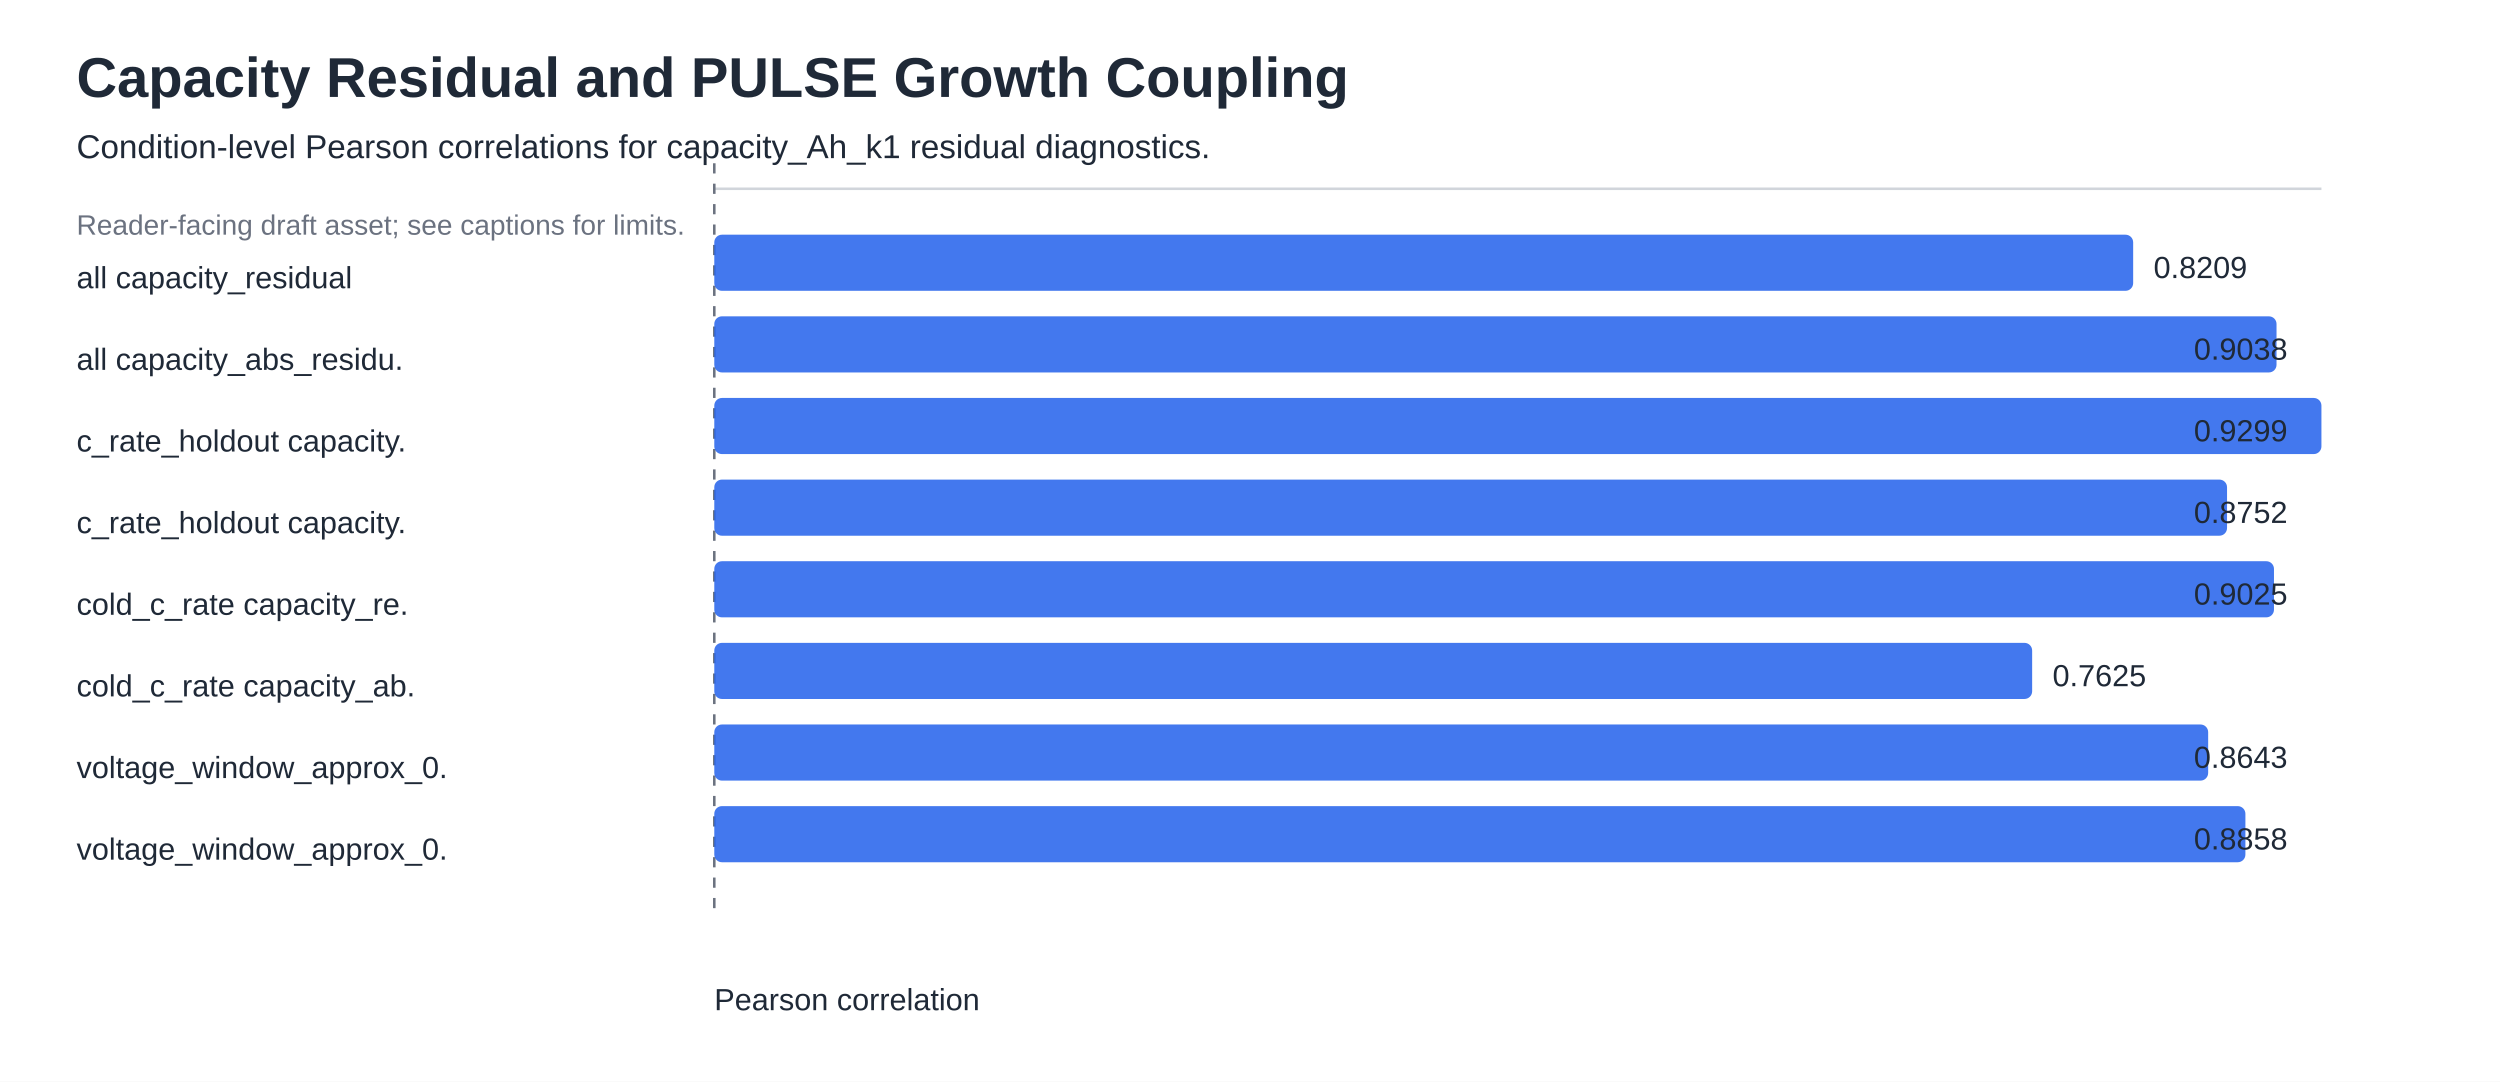
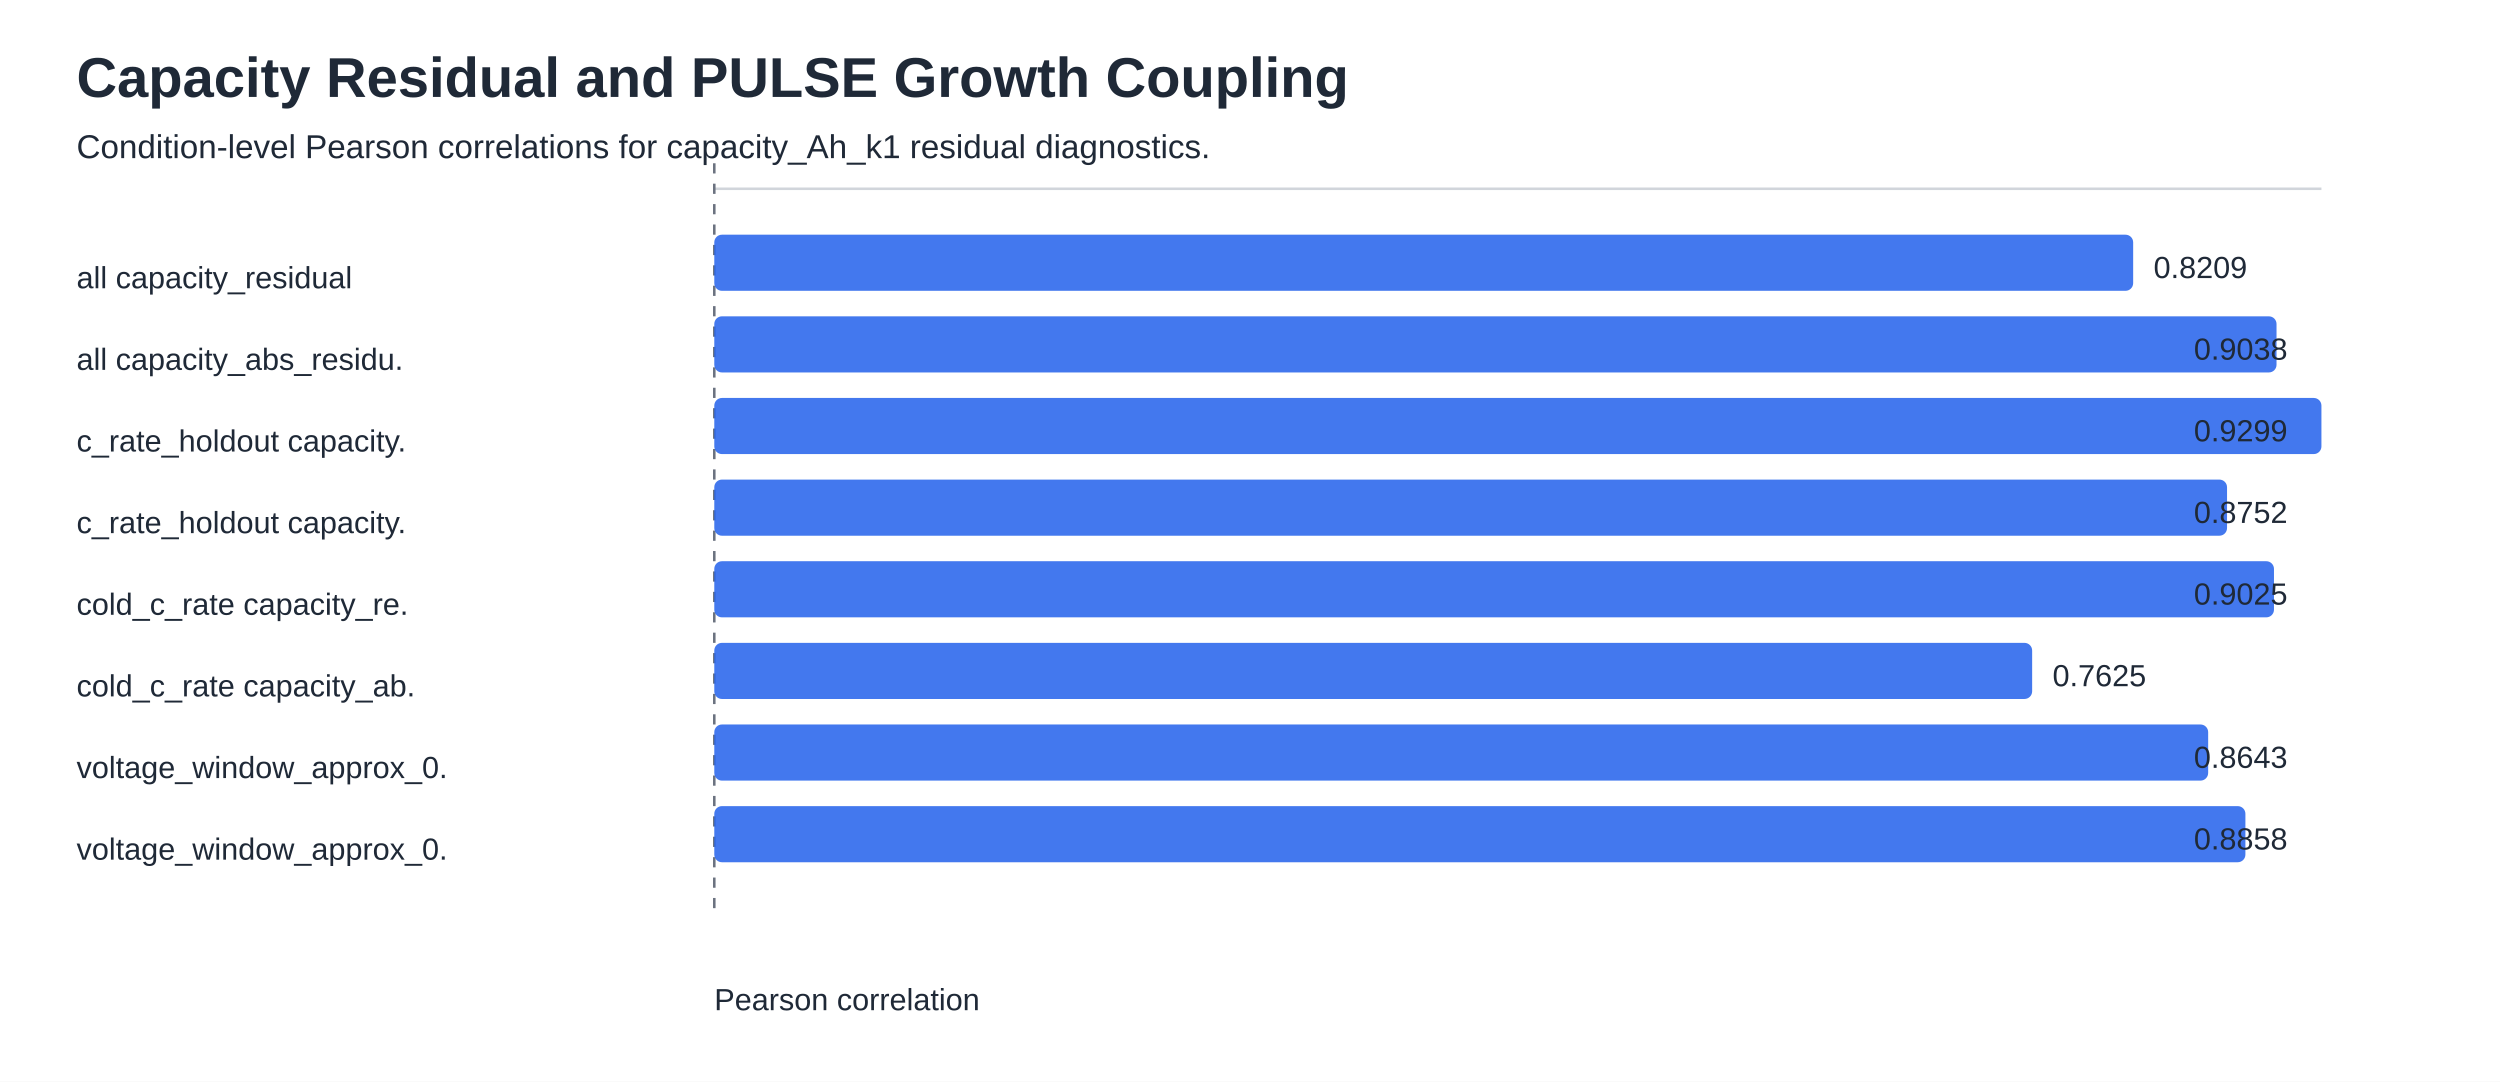
<svg xmlns="http://www.w3.org/2000/svg" width="980" height="424" viewBox="0 0 980 424" role="img">
  <rect width="100%" height="100%" fill="#ffffff" />
-   <text x="30" y="92" font-family="Arial, sans-serif" font-size="11" fill="#6b7280">Reader-facing draft asset; see captions for limits.</text>
  <text x="30.0" y="38.0" font-family="Arial, sans-serif" font-size="22" font-weight="700" fill="#1f2937">Capacity Residual and PULSE Growth Coupling</text>
  <text x="30.0" y="62.0" font-family="Arial, sans-serif" font-size="13" font-weight="400" fill="#1f2937">Condition-level Pearson correlations for capacity_Ah_k1 residual diagnostics.</text>
  <line x1="280" y1="74" x2="910" y2="74" stroke="#d1d5db" />
  <line x1="280.0" y1="64" x2="280.0" y2="360" stroke="#6b7280" stroke-dasharray="4 4" />
  <text x="30.0" y="113.0" font-family="Arial, sans-serif" font-size="12" font-weight="400" fill="#1f2937">all capacity_residual</text>
  <rect x="280.0" y="92.0" width="556.2" height="22" rx="3" fill="#2563eb" opacity="0.86" />
  <text x="844.2" y="109.0" font-family="Arial, sans-serif" font-size="12" font-weight="400" fill="#1f2937">0.8209</text>
  <text x="30.0" y="145.0" font-family="Arial, sans-serif" font-size="12" font-weight="400" fill="#1f2937">all capacity_abs_residu.</text>
  <rect x="280.0" y="124.0" width="612.4" height="22" rx="3" fill="#2563eb" opacity="0.86" />
  <text x="860.0" y="141.0" font-family="Arial, sans-serif" font-size="12" font-weight="400" fill="#1f2937">0.9038</text>
  <text x="30.0" y="177.0" font-family="Arial, sans-serif" font-size="12" font-weight="400" fill="#1f2937">c_rate_holdout capacity.</text>
  <rect x="280.0" y="156.0" width="630.0" height="22" rx="3" fill="#2563eb" opacity="0.86" />
  <text x="860.0" y="173.0" font-family="Arial, sans-serif" font-size="12" font-weight="400" fill="#1f2937">0.9299</text>
  <text x="30.0" y="209.0" font-family="Arial, sans-serif" font-size="12" font-weight="400" fill="#1f2937">c_rate_holdout capacity.</text>
  <rect x="280.0" y="188.0" width="593.0" height="22" rx="3" fill="#2563eb" opacity="0.86" />
  <text x="860.0" y="205.0" font-family="Arial, sans-serif" font-size="12" font-weight="400" fill="#1f2937">0.8752</text>
  <text x="30.0" y="241.0" font-family="Arial, sans-serif" font-size="12" font-weight="400" fill="#1f2937">cold_c_rate capacity_re.</text>
  <rect x="280.0" y="220.0" width="611.4" height="22" rx="3" fill="#2563eb" opacity="0.86" />
  <text x="860.0" y="237.0" font-family="Arial, sans-serif" font-size="12" font-weight="400" fill="#1f2937">0.9025</text>
  <text x="30.0" y="273.0" font-family="Arial, sans-serif" font-size="12" font-weight="400" fill="#1f2937">cold_c_rate capacity_ab.</text>
  <rect x="280.0" y="252.0" width="516.6" height="22" rx="3" fill="#2563eb" opacity="0.86" />
  <text x="804.6" y="269.0" font-family="Arial, sans-serif" font-size="12" font-weight="400" fill="#1f2937">0.7625</text>
  <text x="30.0" y="305.0" font-family="Arial, sans-serif" font-size="12" font-weight="400" fill="#1f2937">voltage_window_approx_0.</text>
  <rect x="280.0" y="284.0" width="585.6" height="22" rx="3" fill="#2563eb" opacity="0.86" />
  <text x="860.0" y="301.0" font-family="Arial, sans-serif" font-size="12" font-weight="400" fill="#1f2937">0.8643</text>
  <text x="30.0" y="337.0" font-family="Arial, sans-serif" font-size="12" font-weight="400" fill="#1f2937">voltage_window_approx_0.</text>
  <rect x="280.0" y="316.0" width="600.2" height="22" rx="3" fill="#2563eb" opacity="0.86" />
  <text x="860.0" y="333.0" font-family="Arial, sans-serif" font-size="12" font-weight="400" fill="#1f2937">0.8858</text>
  <text x="280.0" y="396.0" font-family="Arial, sans-serif" font-size="12" font-weight="400" fill="#1f2937">Pearson correlation</text>
</svg>
